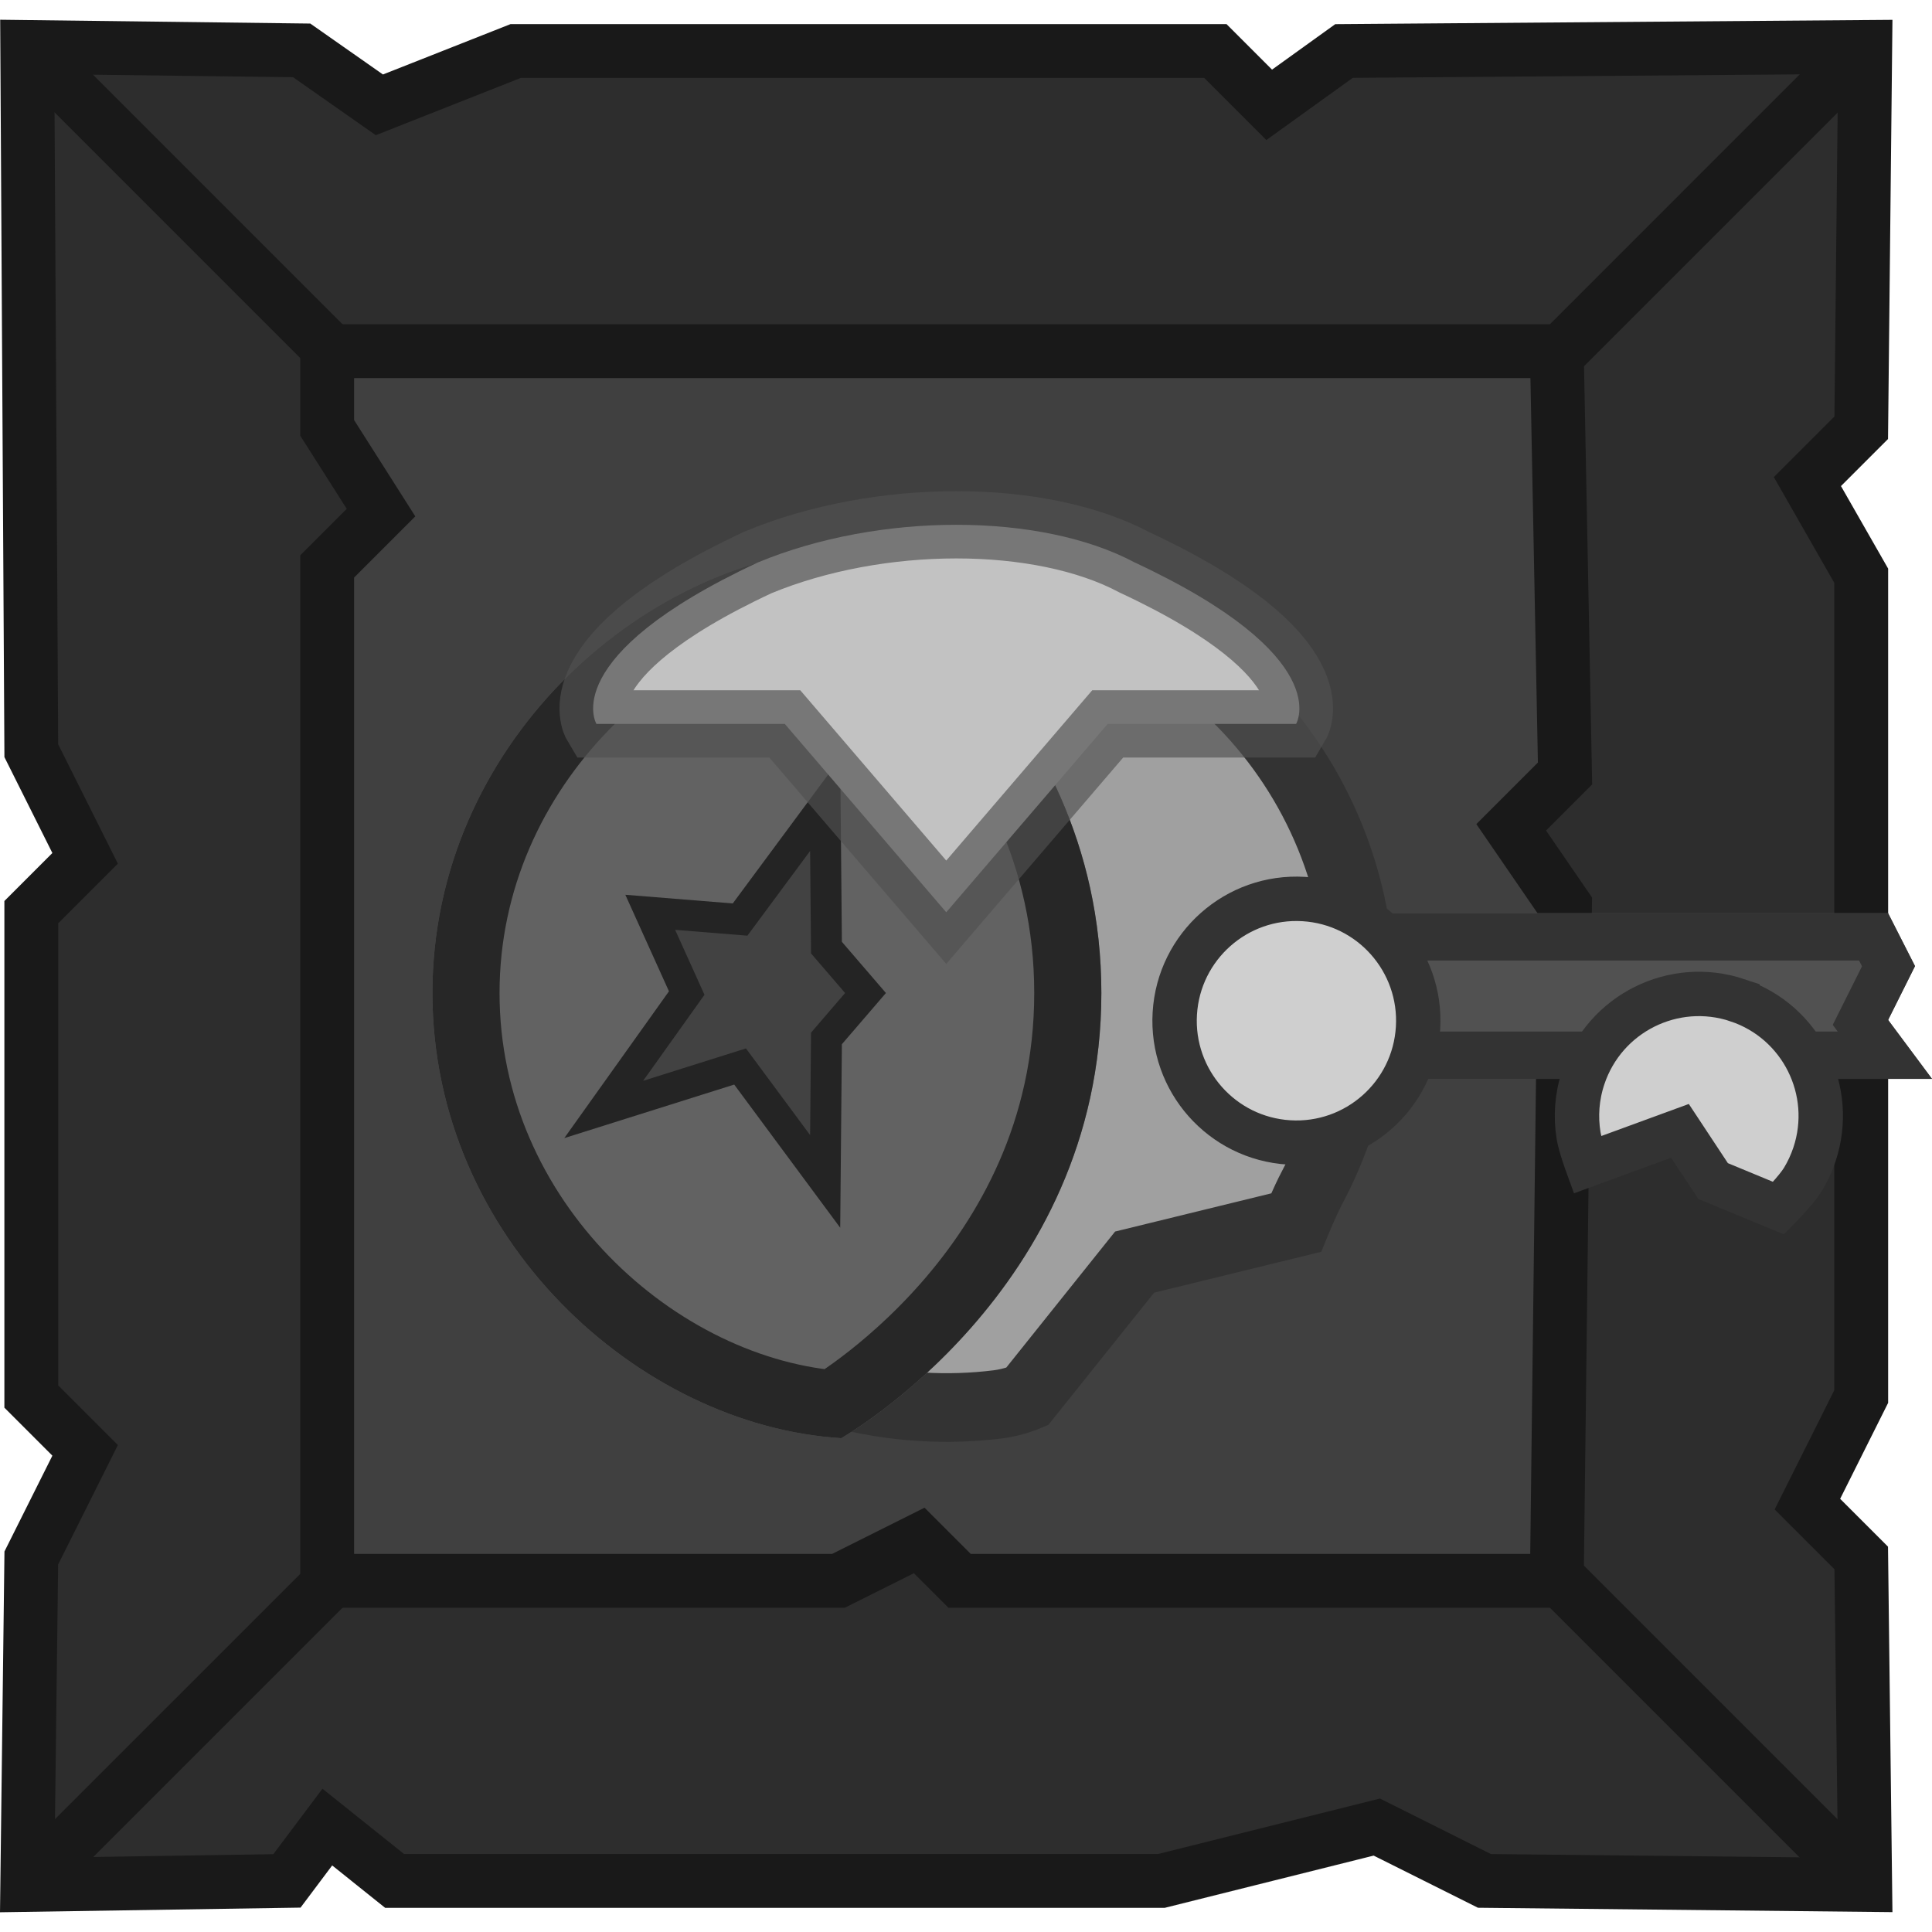
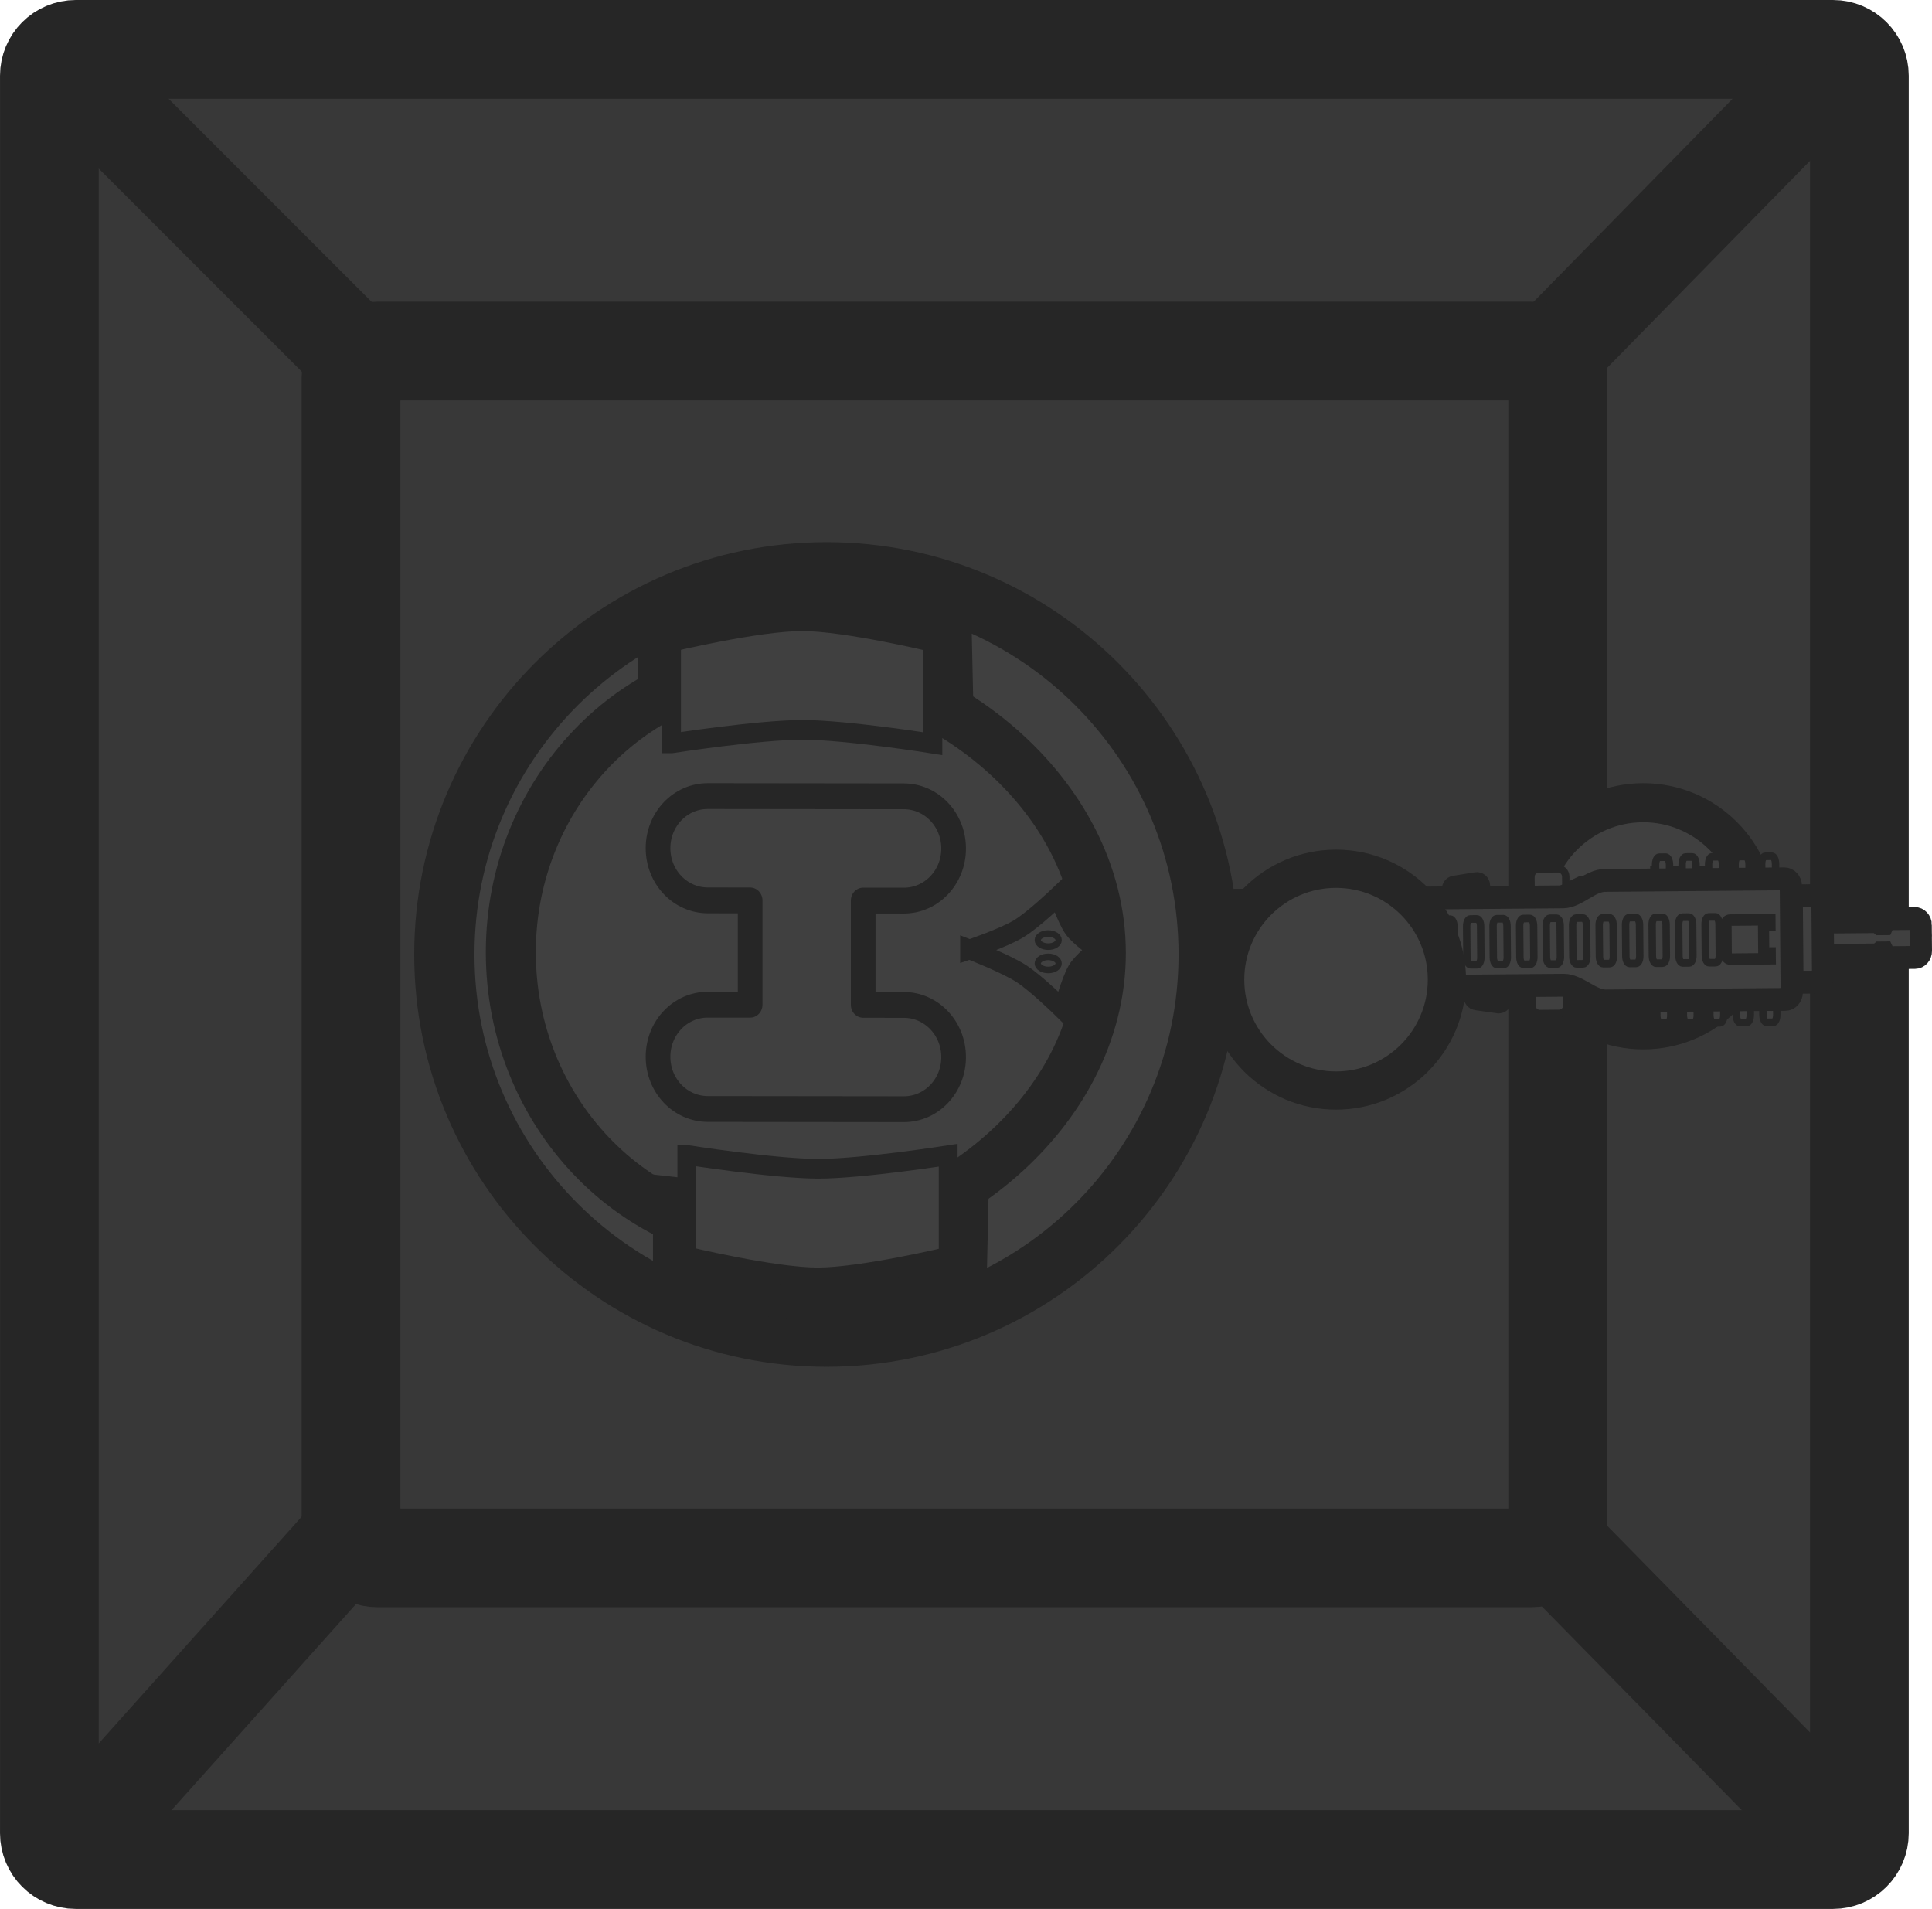
- <svg xmlns="http://www.w3.org/2000/svg" width="500" height="500" viewBox="0 0 132.292 132.292" version="1.1" id="svg5" xml:space="preserve">
-   <defs id="defs2">
-     <clipPath id="b">
-       <path style="fill:#252525;fill-opacity:0.601;stroke-width:12.537" d="m 188,128 c 0,80 -69.756,119.362 -69.756,119.362 C 64,244 8.638,193.922 8.638,128 8.638,62.078 64,12 118.244,8.638 118.244,8.638 188,48 188,128 Z" id="path5" />
-     </clipPath>
-     <clipPath clipPathUnits="userSpaceOnUse" id="clipPath4531">
-       <path style="fill:#515151;stroke-width:2.327;stroke-miterlimit:10;stroke-opacity:0.49" d="m 58.41,-93.802 v 21.438 c 0,3.738 -1.453,6.746 -3.257,6.746 -1.805,0 -3.257,-3.009 -3.257,-6.746 v -19.712 l 2.08,-1.058 2.117,1.058 z" id="path4533" />
-     </clipPath>
+ <svg xmlns="http://www.w3.org/2000/svg" width="506.091" height="500" viewBox="0 0 506.091 500" version="1.1" id="svg1" xml:space="preserve">
+   <defs id="defs1">
+     <style id="style1">
+       .cls-1 {
+         fill: #1b1713;
+       }
+ 
+       .cls-2 {
+         fill: #424242;
+       }
+ 
+       .cls-3 {
+         fill: #1b1513;
+       }
+ 
+       .cls-4 {
+         fill: #6e613a;
+       }
+ 
+       .cls-5, .cls-6, .cls-7 {
+         fill: #847648;
+       }
+ 
+       .cls-8 {
+         fill: #4f462a;
+       }
+ 
+       .cls-9 {
+         fill: #7b6d42;
+       }
+ 
+       .cls-10 {
+         fill: #74673e;
+       }
+ 
+       .cls-10, .cls-11, .cls-6, .cls-12 {
+         stroke-linecap: round;
+       }
+ 
+       .cls-10, .cls-11, .cls-6, .cls-12, .cls-13 {
+         stroke-width: 3px;
+       }
+ 
+       .cls-10, .cls-11, .cls-7 {
+         stroke: #1b1713;
+       }
+ 
+       .cls-11 {
+         fill: #46422f;
+       }
+ 
+       .cls-6, .cls-12 {
+         stroke: #191615;
+       }
+ 
+       .cls-12, .cls-13 {
+         fill: none;
+       }
+ 
+       .cls-13 {
+         stroke: #1b1513;
+       }
+ 
+       .cls-7 {
+         stroke-miterlimit: 10;
+         stroke-width: 1.5px;
+       }
+     </style>
  </defs>
  <g id="layer1">
-     <g id="g2" transform="matrix(1.741065,0,0,1.741065,-31.02424,-29.67319)">
-       <path style="fill:#2d2d2d;stroke:#191919;stroke-width:2.117;stroke-opacity:1" clip-path="none" d="m 18.891,18.891 10.792,0.133 3.057,2.142 5.361,-2.117 h 27.517 l 2.117,2.117 2.943,-2.117 20.499,-0.159 -0.158,14.976 -2.117,2.117 2.117,3.704 v 32.279 l -2.117,4.233 2.117,2.117 L 91.175,91.175 76.2,91.017 71.967,88.9 63.5,91.017 H 33.338 l -2.646,-2.117 -1.588,2.117 -10.213,0.158 0.159,-12.858 2.117,-4.233 -2.117,-2.117 V 52.917 l 2.117,-2.117 -2.117,-4.233 z" id="rect2" />
-       <path d="m 30.687,30.854 h 48.36 l 0.323,16.61 -2.117,2.117 2.117,3.084 -0.323,26.55 H 55.558 l -1.588,-1.588 -3.175,1.588 H 30.687 V 39.32 l 2.117,-2.117 -2.117,-3.331 z" id="path4" style="fill:#404040;stroke:#191919;stroke-width:2.117" />
-       <path d="m 91.017,19.05 -12.7,12.7 m 12.7,59.267 -12.7,-12.7 m -59.267,12.7 12.7,-12.7 m -12.7,-59.267 12.7,12.7" fill="none" stroke="#191919" stroke-width="2.117" id="path6" />
-       <circle style="fill:#000000;fill-opacity:0.283;stroke:none;stroke-width:3.175;stroke-miterlimit:4;stroke-dasharray:none;stroke-opacity:1" id="path821" cx="55.034" cy="55.034" r="11.707" />
-       <g id="g852" transform="translate(0,1.063123)">
-         <path clip-path="url(#clipPath4531)" transform="rotate(90,1.926e-4,3.2642e-4)" style="fill:#515151;stroke:#333333;stroke-width:3.723;stroke-miterlimit:10;stroke-dasharray:none;stroke-opacity:1" d="m 58.41,-93.802 v 21.438 c 0,3.738 -1.453,6.746 -3.257,6.746 -1.805,0 -3.257,-3.009 -3.257,-6.746 v -19.712 l 2.08,-1.058 2.117,1.058 z" id="path4529" />
-         <path id="ellipse10" d="m 56.017,38.762 c 8.98,0.543 15.82,8.269 15.277,17.256 -0.145,2.402 -0.803,4.65 -1.86,6.646 -0.304,0.574 -0.641,1.4 -0.641,1.4 L 62.442,65.617 58.209,70.909 c 0,0 -0.534,0.227 -1.138,0.302 -0.985,0.123 -1.994,0.157 -3.021,0.095 -8.98,-0.543 -15.82,-8.269 -15.277,-17.256 0.543,-8.987 8.263,-15.832 17.244,-15.288 z" style="fill:#a0a0a0;stroke:#333333;stroke-width:2.7;stroke-miterlimit:10;stroke-opacity:1" />
-         <ellipse id="ellipse14" stroke-miterlimit="10" ry="4.792" rx="4.795" transform="matrix(0.06031685,-0.9981793,0.9981751,0.06038654,0,0)" cy="72.066" cx="-51.867" style="fill:#cfcfcf;stroke:#333333;stroke-width:1.746;stroke-miterlimit:10" />
-         <path id="ellipse16" d="m 86.152,55.319 c 2.51,0.838 3.866,3.554 3.027,6.066 -0.117,0.349 -0.269,0.676 -0.453,0.978 -0.262,0.432 -0.959,1.132 -0.959,1.132 l -2.573,-1.065 -1.304,-1.975 -3.647,1.336 c 0,0 -0.275,-0.752 -0.34,-1.15 -0.122,-0.744 -0.07,-1.527 0.185,-2.292 0.838,-2.512 3.553,-3.869 6.064,-3.031 z" style="fill:#cfcfcf;stroke:#333333;stroke-width:1.746;stroke-miterlimit:10;stroke-opacity:1" />
-         <path style="fill:#626262;stroke:#272727;stroke-width:36;stroke-opacity:1" id="path18" clip-path="url(#b)" d="m 188,128 c 0,80 -69.756,119.362 -69.756,119.362 C 64,244 8.638,193.922 8.638,128 8.638,62.078 64,12 118.244,8.638 118.244,8.638 188,48 188,128 Z" transform="matrix(0.14668,0,0,0.14668,33.55852,36.25913)" />
-         <path style="fill:#424242;stroke:#242424;stroke-width:1.217;stroke-opacity:1" id="path20" d="m 51.859,55.034 -1.536,1.786 -0.051,5.624 -3.346,-4.52 -5.364,1.69 3.265,-4.579 -1.435,-3.175 3.534,0.285 3.346,-4.52 0.051,5.624 z" />
-         <path id="path22" d="m 47.626,38.1 c -7.938,3.704 -6.35,6.35 -6.35,6.35 h 7.408 l 6.35,7.408 6.35,-7.408 h 7.409 c 0,0 1.587,-2.646 -6.35,-6.35 -3.705,-1.974 -10.055,-1.974 -14.817,0 z" style="fill:#c2c2c2;stroke:#515151;stroke-width:2.646;stroke-opacity:0.657" />
+     <g id="layer1-2" style="fill:#383838;fill-opacity:1" transform="matrix(5.481299,0,0,5.481299,-224.3778,-312.5784)">
+       <rect style="fill:#383838;fill-opacity:1;fill-rule:evenodd;stroke:#262626;stroke-width:4.719;stroke-linejoin:bevel;stroke-dasharray:none;stroke-opacity:1;paint-order:markers fill stroke" id="rect1" width="86.5" height="86.5" x="43.295" y="59.386" ry="1.258" />
+       <path style="fill:#383838;fill-opacity:1;fill-rule:evenodd;stroke:#262626;stroke-width:4.719;stroke-linejoin:bevel;stroke-dasharray:none;stroke-opacity:1;paint-order:markers fill stroke" d="M 57.983,130.102 45.438,144.114" id="path2-6" />
+       <path style="fill:#383838;fill-opacity:1;fill-rule:evenodd;stroke:#262626;stroke-width:4.93;stroke-linejoin:bevel;stroke-dasharray:none;stroke-opacity:1;paint-order:markers fill stroke" d="m 114.108,129.751 14.8,15.077" id="path3" />
+       <path style="fill:#383838;fill-opacity:1;fill-rule:evenodd;stroke:#262626;stroke-width:4.719;stroke-linejoin:bevel;stroke-dasharray:none;stroke-opacity:1;paint-order:markers fill stroke" d="M 128.454,60.303 115.348,73.675" id="path4" />
+     </g>
+     <rect style="fill:#383838;fill-opacity:1;fill-rule:evenodd;stroke:#262626;stroke-width:25.865;stroke-linejoin:bevel;stroke-dasharray:none;stroke-opacity:1;paint-order:markers fill stroke" id="rect2" width="316.09" height="316.09" x="91.955" y="91.955" ry="6.894" />
+     <path style="fill:#424242;fill-opacity:0;fill-rule:evenodd;stroke:#262626;stroke-width:25.865;stroke-linejoin:bevel;stroke-dasharray:none;stroke-opacity:1;paint-order:markers fill stroke" d="m 12.933,12.933 79.022,79.022" id="path2" />
+     <g id="g5" transform="rotate(90,254.2001,254.6141)">
+       <ellipse style="fill:#404040;fill-opacity:1;stroke:#262626;stroke-width:10.236;stroke-linecap:round;stroke-miterlimit:4;stroke-dasharray:none;stroke-opacity:1" id="path292" cx="239.583" cy="78.358" rx="29.744" ry="29.634" />
+       <g id="g60" transform="matrix(-0.01687309,-1.943429,1.995881,-0.01661502,225.5883,243.7036)" style="fill:#404040;fill-opacity:1;stroke:#262626;stroke-opacity:1">
+         <g id="g33" style="fill:#404040;fill-opacity:1;stroke:#262626;stroke-opacity:1">
+           <g id="g32" style="fill:#404040;fill-opacity:1;stroke:#262626;stroke-opacity:1">
+             <path id="path1" class="cls-3" d="m 102.5,3.07 v 15.65 c 0.23,0.07 0.4,0.48 0.4,0.98 v 1.09 c 0,0.55 -0.21,1 -0.48,1 h -0.9 c -0.27,0 -0.49,-0.45 -0.49,-1 v -1.03 h -1.7 v 1.03 c 0,0.55 -0.22,1 -0.49,1 h -0.9 c -0.27,0 -0.49,-0.45 -0.49,-1 v -1.03 h -1.69 v 1.03 c 0,0.55 -0.22,1 -0.49,1 h -0.9 c -0.27,0 -0.49,-0.45 -0.49,-1 v -1.03 h -1.7 v 1.03 c 0,0.55 -0.22,1 -0.49,1 H 90.8 c -0.27,0 -0.49,-0.45 -0.49,-1 v -1.03 h -1.7 v 1.03 c 0,0.55 -0.22,1 -0.49,1 h -0.9 c -0.27,0 -0.49,-0.45 -0.49,-1 V 19.76 H 86.5 V 1.65 h 0.23 V 1 c 0,-0.55 0.22,-1 0.49,-1 h 0.9 c 0.27,0 0.49,0.45 0.49,1 v 0.65 h 1.7 V 1 c 0,-0.55 0.22,-1 0.49,-1 h 0.89 c 0.27,0 0.49,0.45 0.49,1 v 0.65 h 1.7 V 1 c 0,-0.55 0.22,-1 0.49,-1 h 0.9 c 0.27,0 0.49,0.45 0.49,1 v 0.65 h 1.69 V 1 c 0,-0.55 0.22,-1 0.49,-1 h 0.9 c 0.27,0 0.49,0.45 0.49,1 v 0.65 h 1.7 V 1 c 0,-0.55 0.22,-1 0.49,-1 h 0.9 c 0.27,0 0.48,0.45 0.48,1 v 1.1 c 0,0.49 -0.17,0.9 -0.4,0.97 z" style="fill:#404040;fill-opacity:1;stroke:#262626;stroke-opacity:1" />
+           </g>
+         </g>
+         <g id="g5-3" style="fill:#404040;fill-opacity:1;stroke:#262626;stroke-opacity:1">
+           <g id="g4" style="fill:#404040;fill-opacity:1;stroke:#262626;stroke-opacity:1">
+             <path id="rect2-8" class="cls-11" d="m 54.83,16.9 h 1.6 c 0.15,0 0.27,0.18 0.27,0.41 v 1.19 c 0,0.23 -0.12,0.41 -0.27,0.41 h -1.6 c -0.15,0 -0.27,-0.18 -0.27,-0.41 v -1.19 c 0,-0.23 0.12,-0.41 0.27,-0.41 z" style="fill:#404040;fill-opacity:1;stroke:#262626;stroke-opacity:1" />
+           </g>
+           <path id="path4-1" class="cls-11" d="m 59.61,3.69 3,-0.44 c 0.16,-0.02 0.3,0.11 0.3,0.28 v 1.93 c 0,0.15 -0.12,0.28 -0.26,0.28 h -3 c -0.14,0 -0.26,-0.12 -0.26,-0.28 V 3.97 c 0,-0.14 0.1,-0.26 0.23,-0.28 z" style="fill:#404040;fill-opacity:1;stroke:#262626;stroke-opacity:1" />
+           <path id="path5-5" class="cls-11" d="m 62.43,18.37 3,0.44 c 0.16,0.02 0.3,-0.11 0.3,-0.28 V 16.6 c 0,-0.15 -0.12,-0.28 -0.26,-0.28 h -3 c -0.14,0 -0.26,0.12 -0.26,0.28 v 1.49 c 0,0.14 0.1,0.26 0.23,0.28 z" style="fill:#404040;fill-opacity:1;stroke:#262626;stroke-opacity:1" />
+           <rect id="rect1-4" class="cls-1" x="69.92" y="1.39" width="4.69" height="4" rx="1.04" ry="1.04" style="fill:#404040;fill-opacity:1;stroke:#262626;stroke-opacity:1" />
+           <rect id="rect2-5" class="cls-1" x="69.92" y="16.39" width="4.69" height="4" rx="1.04" ry="1.04" style="fill:#404040;fill-opacity:1;stroke:#262626;stroke-opacity:1" />
+         </g>
+         <path id="path6-35" class="cls-5" d="M 104.39,3.15 H 79.6 L 73.98,5.22 H 44.01 v 11.35 h 29.97 l 5.62,2.07 h 24.79 V 3.15 Z" style="fill:#404040;fill-opacity:1;stroke:#262626;stroke-opacity:1" />
+         <path id="path7-4" class="cls-4" d="m 70.22,15.38 h 34.29 v 2.93 H 76.56 c 0,0 -6.34,-2.93 -6.34,-2.93 z" style="fill:#404040;fill-opacity:1;stroke:#262626;stroke-opacity:1" />
+         <path id="path8-36" class="cls-4" d="m 70.39,5.76 h 34.06 V 2.83 H 76.69 Z" style="fill:#404040;fill-opacity:1;stroke:#262626;stroke-opacity:1" />
+         <path id="path9-59" class="cls-11" d="m 44.03,19.28 c 0.6,0 1.08,-0.75 1.08,-1.67 0,-0.92 -0.48,-1.67 -1.08,-1.67 -0.6,0 -1.08,0.75 -1.08,1.67 0,0.92 0.48,1.67 1.08,1.67 z" style="fill:#404040;fill-opacity:1;stroke:#262626;stroke-opacity:1" />
+         <g id="g11" style="fill:#404040;fill-opacity:1;stroke:#262626;stroke-opacity:1">
+           <path id="path10-5" class="cls-2" d="m 122.5,8.45 h -4.74 l -0.3,0.8 h -0.37 l -0.33,-0.44 h -10.68 c -0.44,0 -0.79,0.38 -0.79,0.85 v 2.49 c 0,0.47 0.36,0.85 0.79,0.85 h 10.68 l 0.33,-0.42 h 0.37 l 0.3,0.77 h 4.74" style="fill:#404040;fill-opacity:1;stroke:#262626;stroke-opacity:1" />
+           <path id="path11-49" class="cls-12" d="m 122.4,9.18 c 0,-0.47 -0.36,-0.85 -0.8,-0.85 h -3.97 l -0.3,0.65 h -0.38 L 116.62,8.7 h -9.07 V 8.33 h -1.67 c -0.44,0 -0.79,0.38 -0.79,0.85 v 3.41 c 0,0.47 0.36,0.85 0.79,0.85 h 1.67 v -0.37 h 9.07 l 0.33,-0.26 h 0.38 l 0.3,0.63 h 3.97 c 0.44,0 0.79,-0.38 0.79,-0.85 V 9.18 Z" style="fill:#404040;fill-opacity:1;stroke:#262626;stroke-opacity:1" />
+         </g>
+         <g id="g12-1" style="fill:#404040;fill-opacity:1;stroke:#262626;stroke-opacity:1">
+           <rect id="rect9" class="cls-4" x="45.09" y="7.44" width="58.99" height="6.71" style="fill:#404040;fill-opacity:1;stroke:#262626;stroke-opacity:1" />
+           <path id="path12-54" class="cls-10" d="M 2.4,5.58 5.85,5.36 C 6.4,5.33 6.87,5.79 6.87,6.38 v 9.01 c 0,0.59 -0.47,1.06 -1.02,1.02 L 2.4,16.19 C 1.89,16.16 1.5,15.71 1.5,15.17 V 6.6 C 1.5,6.06 1.9,5.61 2.4,5.58 Z" style="fill:#404040;fill-opacity:1;stroke:#262626;stroke-opacity:1" />
+         </g>
+         <rect id="rect13" class="cls-9" x="40.96" y="5.22" width="3.06" height="11.35" style="fill:#404040;fill-opacity:1;stroke:#262626;stroke-opacity:1" />
+         <g id="g16-1" style="fill:#404040;fill-opacity:1;stroke:#262626;stroke-opacity:1">
+           <path id="rect14" class="cls-10" d="m 43.08,5.16 c 0.53,0 0.96,0.46 0.96,1.02 v 9.41 c 0,0.56 -0.43,1.02 -0.96,1.02 H 19.63 c -0.53,0 -0.96,-0.46 -0.96,-1.02 v -9.4 c 0,-0.56 0.43,-1.02 0.96,-1.02 h 23.45 z" style="fill:#404040;fill-opacity:1;stroke:#262626;stroke-opacity:1" />
+           <path id="rect15-8" class="cls-10" d="M 17.8,6.61 H 8.02 c -0.53,0 -0.96,0.46 -0.96,1.02 v 6.52 c 0,0.56 0.43,1.02 0.96,1.02 h 9.78 c 0.53,0 0.96,-0.46 0.96,-1.02 V 7.63 c 0,-0.56 -0.43,-1.02 -0.96,-1.02 z" style="fill:#404040;fill-opacity:1;stroke:#262626;stroke-opacity:1" />
+         </g>
+         <path id="rect17" class="cls-6" d="m 105.86,5.22 h 2.51 c 0.46,0 0.82,0.39 0.82,0.88 v 9.59 c 0,0.49 -0.37,0.88 -0.82,0.88 h -2.51 c -0.46,0 -0.82,-0.39 -0.82,-0.88 v -9.6 c 0,-0.49 0.37,-0.88 0.82,-0.88 v 0 z" style="fill:#404040;fill-opacity:1;stroke:#262626;stroke-opacity:1" />
+         <path id="path16-3" class="cls-13" d="m 104.94,3.92 c 0,-0.52 -0.39,-0.94 -0.88,-0.94 H 79.88 c -1.97,0 -3.79,2.11 -5.68,2.11 H 44.78 c -0.49,0 -0.88,0.42 -0.88,0.94 v 9.72 c 0,0.52 0.39,0.94 0.88,0.94 H 74.2 c 1.9,0 3.71,2.11 5.68,2.11 h 24.18 c 0.49,0 0.88,-0.42 0.88,-0.94 z" style="fill:#404040;fill-opacity:1;stroke:#262626;stroke-opacity:1" />
+         <g id="g56" style="fill:#404040;fill-opacity:1;stroke:#262626;stroke-opacity:1">
+           <path id="path41-87" class="cls-8" d="m 91.17,7.89 h -0.9 c -0.27,0 -0.49,0.42 -0.49,0.94 v 4.13 c 0,0.52 0.22,0.94 0.49,0.94 h 0.9 c 0.27,0 0.49,-0.42 0.49,-0.94 V 8.83 c 0,-0.52 -0.22,-0.94 -0.49,-0.94 z" style="fill:#404040;fill-opacity:1;stroke:#262626;stroke-opacity:1" />
+           <path id="path42-8" class="cls-8" d="m 94.73,7.89 h -0.9 c -0.27,0 -0.49,0.42 -0.49,0.94 v 4.13 c 0,0.52 0.22,0.94 0.49,0.94 h 0.9 c 0.27,0 0.49,-0.42 0.49,-0.94 V 8.83 C 95.22,8.31 95,7.89 94.73,7.89 Z" style="fill:#404040;fill-opacity:1;stroke:#262626;stroke-opacity:1" />
+           <path id="path45-7" class="cls-8" d="m 76.87,7.89 h -0.9 c -0.27,0 -0.49,0.42 -0.49,0.94 v 4.13 c 0,0.52 0.22,0.94 0.49,0.94 h 0.9 c 0.27,0 0.49,-0.42 0.49,-0.94 V 8.83 c 0,-0.52 -0.22,-0.94 -0.49,-0.94 z" style="fill:#404040;fill-opacity:1;stroke:#262626;stroke-opacity:1" />
+           <path id="path46-7" class="cls-8" d="m 80.45,7.89 h -0.9 c -0.27,0 -0.49,0.42 -0.49,0.94 v 4.13 c 0,0.52 0.22,0.94 0.49,0.94 h 0.9 c 0.27,0 0.49,-0.42 0.49,-0.94 V 8.83 c 0,-0.52 -0.22,-0.94 -0.49,-0.94 z" style="fill:#404040;fill-opacity:1;stroke:#262626;stroke-opacity:1" />
+           <path id="path47-4" class="cls-8" d="m 84.01,7.89 h -0.9 c -0.27,0 -0.49,0.42 -0.49,0.94 v 4.13 c 0,0.52 0.22,0.94 0.49,0.94 h 0.9 c 0.27,0 0.49,-0.42 0.49,-0.94 V 8.83 c 0,-0.52 -0.22,-0.94 -0.49,-0.94 z" style="fill:#404040;fill-opacity:1;stroke:#262626;stroke-opacity:1" />
+           <path id="path48" class="cls-8" d="m 87.59,7.89 h -0.9 c -0.27,0 -0.49,0.42 -0.49,0.94 v 4.13 c 0,0.52 0.22,0.94 0.49,0.94 h 0.9 c 0.27,0 0.49,-0.42 0.49,-0.94 V 8.83 c 0,-0.52 -0.22,-0.94 -0.49,-0.94 z" style="fill:#404040;fill-opacity:1;stroke:#262626;stroke-opacity:1" />
+           <path id="path49" class="cls-8" d="m 62.59,7.89 h -0.9 c -0.27,0 -0.49,0.42 -0.49,0.94 v 4.13 c 0,0.52 0.22,0.94 0.49,0.94 h 0.9 c 0.27,0 0.49,-0.42 0.49,-0.94 V 8.83 c 0,-0.52 -0.22,-0.94 -0.49,-0.94 z" style="fill:#404040;fill-opacity:1;stroke:#262626;stroke-opacity:1" />
+           <path id="path50" class="cls-8" d="m 66.15,7.89 h -0.9 c -0.27,0 -0.49,0.42 -0.49,0.94 v 4.13 c 0,0.52 0.22,0.94 0.49,0.94 h 0.9 c 0.27,0 0.49,-0.42 0.49,-0.94 V 8.83 c 0,-0.52 -0.22,-0.94 -0.49,-0.94 z" style="fill:#404040;fill-opacity:1;stroke:#262626;stroke-opacity:1" />
+           <path id="path51" class="cls-8" d="m 69.73,7.89 h -0.9 c -0.27,0 -0.49,0.42 -0.49,0.94 v 4.13 c 0,0.52 0.22,0.94 0.49,0.94 h 0.9 c 0.27,0 0.49,-0.42 0.49,-0.94 V 8.83 C 70.22,8.31 70,7.89 69.73,7.89 Z" style="fill:#404040;fill-opacity:1;stroke:#262626;stroke-opacity:1" />
+           <path id="path52" class="cls-8" d="m 73.31,7.89 h -0.9 c -0.27,0 -0.49,0.42 -0.49,0.94 v 4.13 c 0,0.52 0.22,0.94 0.49,0.94 h 0.9 c 0.27,0 0.49,-0.42 0.49,-0.94 V 8.83 c 0,-0.52 -0.22,-0.94 -0.49,-0.94 z" style="fill:#404040;fill-opacity:1;stroke:#262626;stroke-opacity:1" />
+           <path id="path53-4" class="cls-8" d="m 48.28,7.89 h -0.9 c -0.27,0 -0.49,0.42 -0.49,0.94 v 4.13 c 0,0.52 0.22,0.94 0.49,0.94 h 0.9 c 0.27,0 0.49,-0.42 0.49,-0.94 V 8.83 c 0,-0.52 -0.22,-0.94 -0.49,-0.94 z" style="fill:#404040;fill-opacity:1;stroke:#262626;stroke-opacity:1" />
+           <path id="path54" class="cls-8" d="m 51.86,7.89 h -0.9 c -0.27,0 -0.49,0.42 -0.49,0.94 v 4.13 c 0,0.52 0.22,0.94 0.49,0.94 h 0.9 c 0.27,0 0.49,-0.42 0.49,-0.94 V 8.83 c 0,-0.52 -0.22,-0.94 -0.49,-0.94 z" style="fill:#404040;fill-opacity:1;stroke:#262626;stroke-opacity:1" />
+           <path id="path55" class="cls-8" d="m 55.42,7.89 h -0.9 c -0.27,0 -0.49,0.42 -0.49,0.94 v 4.13 c 0,0.52 0.22,0.94 0.49,0.94 h 0.9 c 0.27,0 0.49,-0.42 0.49,-0.94 V 8.83 c 0,-0.52 -0.22,-0.94 -0.49,-0.94 z" style="fill:#404040;fill-opacity:1;stroke:#262626;stroke-opacity:1" />
+           <path id="path56" class="cls-8" d="m 59,7.89 h -0.9 c -0.27,0 -0.49,0.42 -0.49,0.94 v 4.13 c 0,0.52 0.22,0.94 0.49,0.94 H 59 c 0.27,0 0.49,-0.42 0.49,-0.94 V 8.83 C 59.49,8.31 59.27,7.89 59,7.89 Z" style="fill:#404040;fill-opacity:1;stroke:#262626;stroke-opacity:1" />
+         </g>
+         <path id="path59-9" class="cls-7" d="m 96.16,8.89 c 0,-0.31 0.24,-0.56 0.53,-0.56 h 5.4 v 0.69 h -0.88 v 3.67 h 0.88 v 0.76 h -5.4 c -0.29,0 -0.53,-0.25 -0.53,-0.56 0,0 0,-4 0,-4 z" style="fill:#404040;fill-opacity:1;stroke:#262626;stroke-opacity:1" />
+         <path id="path2-5" class="cls-7" d="m 49.33,9.34 c 0,-0.56 0.43,-1.02 0.96,-1.02 h 4.98 v 0.69 h -0.88 v 3.67 h 0.88 v 0.76 h -4.98 c -0.53,0 -0.96,-0.46 -0.96,-1.02 v -3.09 0 z" style="fill:#404040;fill-opacity:1;stroke:#262626;stroke-opacity:1" />
      </g>
+       <circle style="fill:#404040;fill-opacity:1;stroke:#262626;stroke-width:15.786;stroke-linecap:round;stroke-linejoin:round;stroke-miterlimit:10;stroke-dasharray:none;stroke-opacity:1" id="path846" cx="249.586" cy="292.307" r="100.111" />
+       <g id="g2" transform="matrix(0.0029956,-2.619613,2.741592,2.3255427e-5,151.1285,381.5519)" style="display:inline;fill:#404040;fill-opacity:1;stroke:#262626;stroke-opacity:1">
+         <path d="m 2.5,35.704 c 0,-15.199 12.321,-27.52 27.52,-27.52 15.199,0 31.48,12.321 31.48,27.52 0,15.199 -16.281,27.52 -31.48,27.52 -15.199,0 -27.52,-12.321 -27.52,-27.52 z" fill="url(#color-1)" stroke-width="5.5" id="path9" style="mix-blend-mode:normal;fill:#404040;fill-opacity:1;fill-rule:nonzero;stroke:#262626;stroke-width:5;stroke-linecap:butt;stroke-linejoin:miter;stroke-miterlimit:10;stroke-dasharray:none;stroke-dashoffset:0;stroke-opacity:1" />
+         <g id="g10" transform="matrix(1.228636,0,0,1.228636,-262.8727,-186.0183)" style="mix-blend-mode:normal;fill:#404040;fill-opacity:1;fill-rule:nonzero;stroke:#262626;stroke-linecap:butt;stroke-linejoin:miter;stroke-miterlimit:10;stroke-dasharray:none;stroke-dashoffset:0;stroke-opacity:1">
+           <path d="m 253.326,180.201 c 0,0 2.766,-0.901 3.998,-1.614 1.183,-0.684 3.254,-2.579 3.254,-2.579 0,0 0.642,1.824 1.197,2.557 0.496,0.655 1.975,1.635 1.975,1.635 0,0 -1.283,0.949 -1.699,1.631 -0.509,0.835 -1.134,3.015 -1.134,3.015 0,0 -2.155,-2.024 -3.388,-2.779 -1.294,-0.792 -4.203,-1.867 -4.203,-1.867 z" fill="#1d1d1d" stroke-width="1.53" id="path13" style="fill:#404040;fill-opacity:1;stroke:#262626;stroke-opacity:1" />
+           <path d="m 260.577,179.464 c 0,0.282 -0.38,0.51 -0.85,0.51 -0.469,0 -0.85,-0.228 -0.85,-0.51 0,-0.282 0.38,-0.51 0.85,-0.51 0.469,0 0.85,0.228 0.85,0.51 z" fill="#626262" stroke-width="0.51" id="path15" style="fill:#404040;fill-opacity:1;stroke:#262626;stroke-opacity:1" />
+           <path d="m 260.577,181.277 c 0,0.282 -0.38,0.51 -0.85,0.51 -0.469,0 -0.85,-0.228 -0.85,-0.51 0,-0.282 0.38,-0.51 0.85,-0.51 0.469,0 0.85,0.228 0.85,0.51 z" fill="#626262" stroke-width="0.51" id="path17" style="fill:#404040;fill-opacity:1;stroke:#262626;stroke-opacity:1" />
+         </g>
+         <g id="g1" style="fill:#404040;fill-opacity:1;stroke:#262626;stroke-opacity:1">
+           <g id="g23" transform="matrix(1.228636,0,0,1.228636,-262.8724,-186.5019)" style="mix-blend-mode:normal;fill:#404040;fill-opacity:1;fill-rule:nonzero;stroke:#262626;stroke-linecap:butt;stroke-linejoin:miter;stroke-miterlimit:10;stroke-dasharray:none;stroke-dashoffset:0;stroke-opacity:1">
+             <path d="m 228.356,160.794 v -5.111 c 0,0 4.778,-1.829 11.731,-1.848 8.131,-0.023 11.377,2.156 11.377,2.156 l 0.12,5.265 c 0,0 -5.129,-1.287 -11.733,-1.189 -5.645,0.084 -11.495,0.727 -11.495,0.727 z" fill="#484848" stroke-width="4.079" id="path19" style="fill:#404040;fill-opacity:1;stroke:#262626;stroke-opacity:1" />
+             <path d="m 229.071,164.594 v -7.89 c 0,0 7.049,-1.619 10.635,-1.619 3.586,0 10.635,1.619 10.635,1.619 v 7.89 c 0,0 -7.052,-1.063 -10.589,-1.063 -3.552,0 -10.68,1.063 -10.68,1.063 z" fill="#484848" stroke-width="1.53" id="path21" style="fill:#404040;fill-opacity:1;stroke:#262626;stroke-opacity:1" />
+             <g id="g22" transform="translate(-0.09257)" style="fill:#404040;fill-opacity:1;stroke:#262626;stroke-opacity:1">
+               <path d="m 232.788,159.12 v -1.917 h 0.749 v 1.917 z" fill="#0a0a0a" stroke="none" stroke-width="0" id="path31" style="fill:#404040;fill-opacity:1;stroke:#262626;stroke-opacity:1" />
+               <path d="m 236.106,159.12 v -1.917 h 0.749 v 1.917 z" fill="#0a0a0a" stroke="none" stroke-width="0" id="path33" style="fill:#404040;fill-opacity:1;stroke:#262626;stroke-opacity:1" />
+               <path d="m 239.424,159.12 v -1.917 h 0.749 v 1.917 z" fill="#0a0a0a" stroke="none" stroke-width="0" id="path35" style="fill:#404040;fill-opacity:1;stroke:#262626;stroke-opacity:1" />
+               <path d="m 242.742,159.12 v -1.917 h 0.749 v 1.917 z" fill="#0a0a0a" stroke="none" stroke-width="0" id="path37" style="fill:#404040;fill-opacity:1;stroke:#262626;stroke-opacity:1" />
+               <path d="m 246.06,159.12 v -1.917 h 0.749 v 1.917 z" fill="#0a0a0a" stroke="none" stroke-width="0" id="path39" style="fill:#404040;fill-opacity:1;stroke:#262626;stroke-opacity:1" />
+             </g>
+           </g>
+           <g id="g30" transform="matrix(1.228636,0,0,-1.228636,-261.3436,257.2707)" style="mix-blend-mode:normal;fill:#404040;fill-opacity:1;fill-rule:nonzero;stroke:#262626;stroke-linecap:butt;stroke-linejoin:miter;stroke-miterlimit:10;stroke-dasharray:none;stroke-dashoffset:0;stroke-opacity:1">
+             <path d="m 228.356,160.794 v -5.111 c 0,0 4.778,-1.829 11.731,-1.848 8.131,-0.023 11.377,2.156 11.377,2.156 l 0.12,5.265 c 0,0 -5.129,-1.287 -11.733,-1.189 -5.645,0.084 -11.495,0.727 -11.495,0.727 z" fill="#484848" stroke-width="4.079" id="path23" style="fill:#404040;fill-opacity:1;stroke:#262626;stroke-opacity:1" />
+             <path d="m 229.071,164.594 v -7.89 c 0,0 7.049,-1.619 10.635,-1.619 3.586,0 10.635,1.619 10.635,1.619 v 7.89 c 0,0 -7.052,-1.063 -10.589,-1.063 -3.552,0 -10.68,1.063 -10.68,1.063 z" fill="#484848" stroke-width="1.53" id="path24" style="fill:#404040;fill-opacity:1;stroke:#262626;stroke-opacity:1" />
+             <g id="g3" style="fill:#404040;fill-opacity:1;stroke:#262626;stroke-opacity:1">
+               <path d="m 232.695,159.21 v -1.917 h 0.749 v 1.917 z" fill="#0a0a0a" stroke="none" stroke-width="0" id="path25" style="fill:#404040;fill-opacity:1;stroke:#262626;stroke-opacity:1" />
+               <path d="m 236.013,159.21 v -1.917 h 0.749 v 1.917 z" fill="#0a0a0a" stroke="none" stroke-width="0" id="path26" style="fill:#404040;fill-opacity:1;stroke:#262626;stroke-opacity:1" />
+               <path d="m 239.331,159.21 v -1.917 h 0.749 v 1.917 z" fill="#0a0a0a" stroke="none" stroke-width="0" id="path27" style="fill:#404040;fill-opacity:1;stroke:#262626;stroke-opacity:1" />
+               <path d="m 242.649,159.21 v -1.917 h 0.749 v 1.917 z" fill="#0a0a0a" stroke="none" stroke-width="0" id="path28" style="fill:#404040;fill-opacity:1;stroke:#262626;stroke-opacity:1" />
+               <path d="m 245.968,159.21 v -1.917 h 0.749 v 1.917 z" fill="#0a0a0a" stroke="none" stroke-width="0" id="path29" style="fill:#404040;fill-opacity:1;stroke:#262626;stroke-opacity:1" />
+             </g>
+           </g>
+         </g>
+         <path id="rect1-1" style="fill:#404040;fill-opacity:1;stroke:#262626;stroke-width:2.467;stroke-linecap:round;stroke-linejoin:round;stroke-dasharray:none;stroke-opacity:1" d="m 22.201,20.757 c -2.76,0 -4.98,2.222 -4.98,4.982 0,2.76 2.22,4.982 4.98,4.982 h 4.23 v 9.965 h -4.23 c -2.76,0 -4.98,2.222 -4.98,4.982 0,2.76 2.22,4.982 4.98,4.982 h 19.596 c 2.76,0 4.982,-2.222 4.982,-4.982 0,-2.76 -2.222,-4.982 -4.982,-4.982 h -4.061 v -9.965 h 4.061 c 2.76,0 4.982,-2.222 4.982,-4.982 0,-2.76 -2.222,-4.982 -4.982,-4.982 z" />
+       </g>
+       <circle style="fill:#404040;fill-opacity:1;stroke:#262626;stroke-width:10.013;stroke-linecap:round;stroke-miterlimit:4;stroke-dasharray:none;stroke-opacity:1" id="path292-7" cx="256.181" cy="158.835" r="29.044" />
    </g>
  </g>
</svg>
